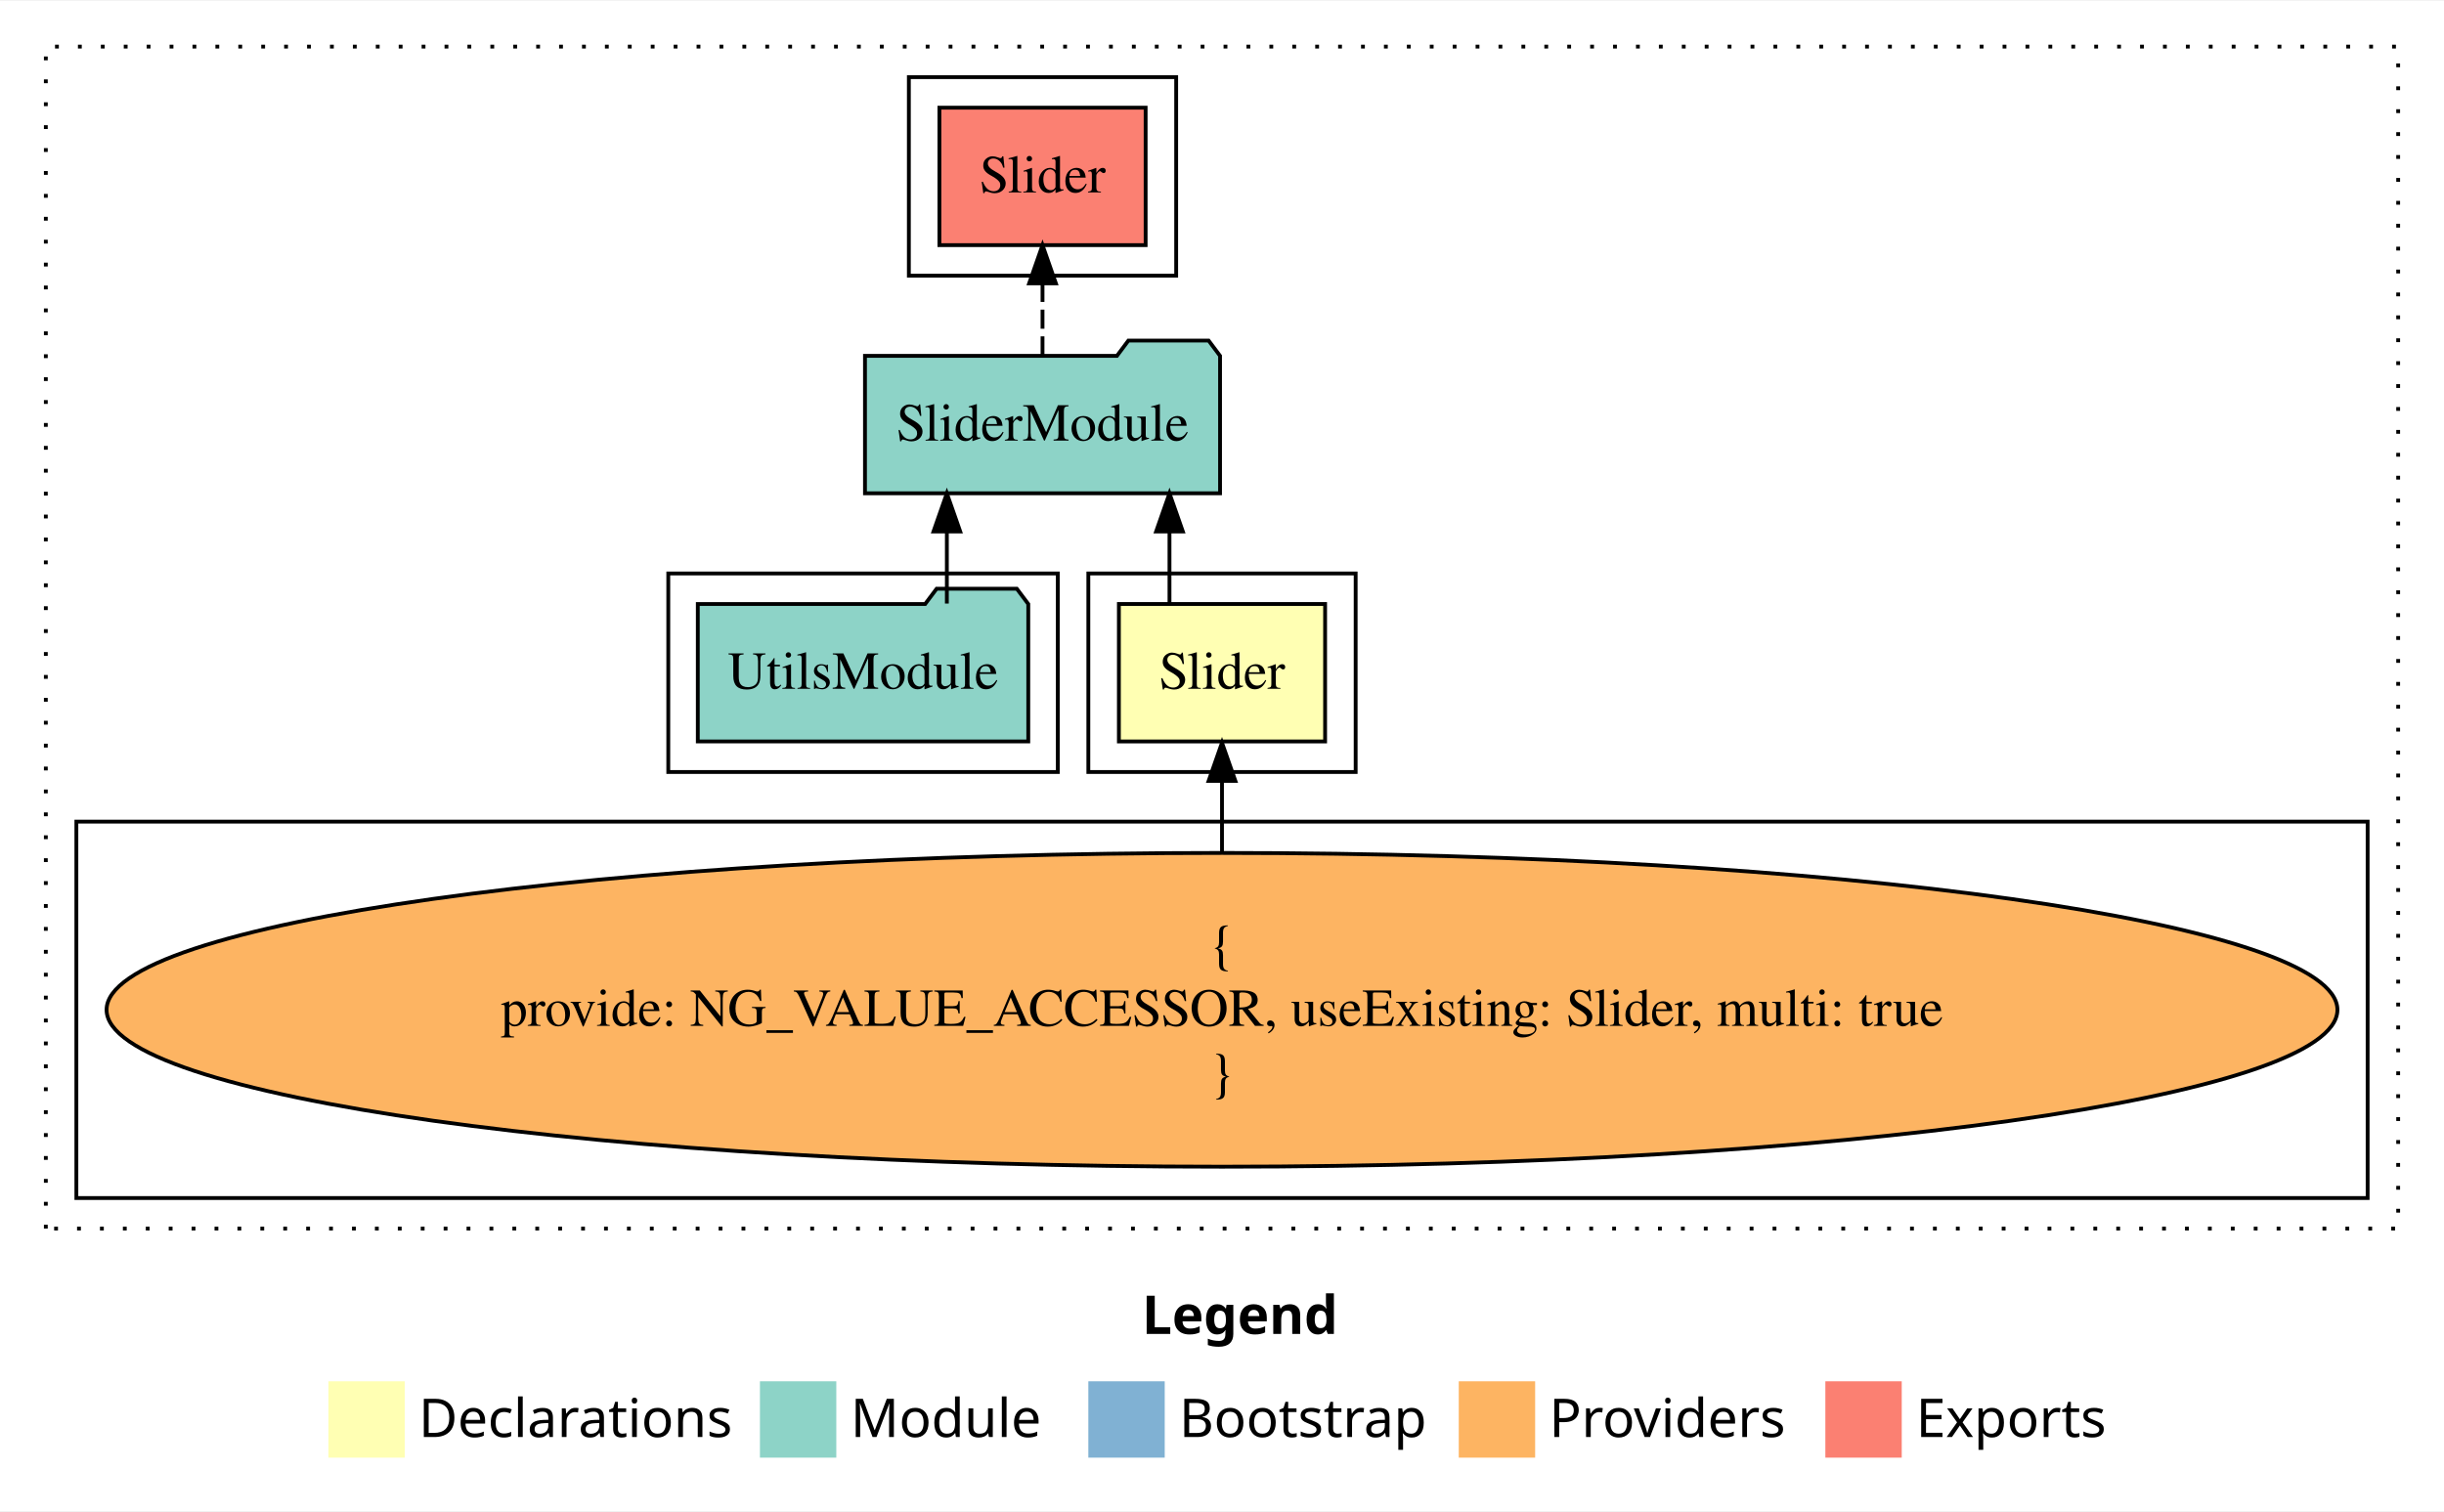
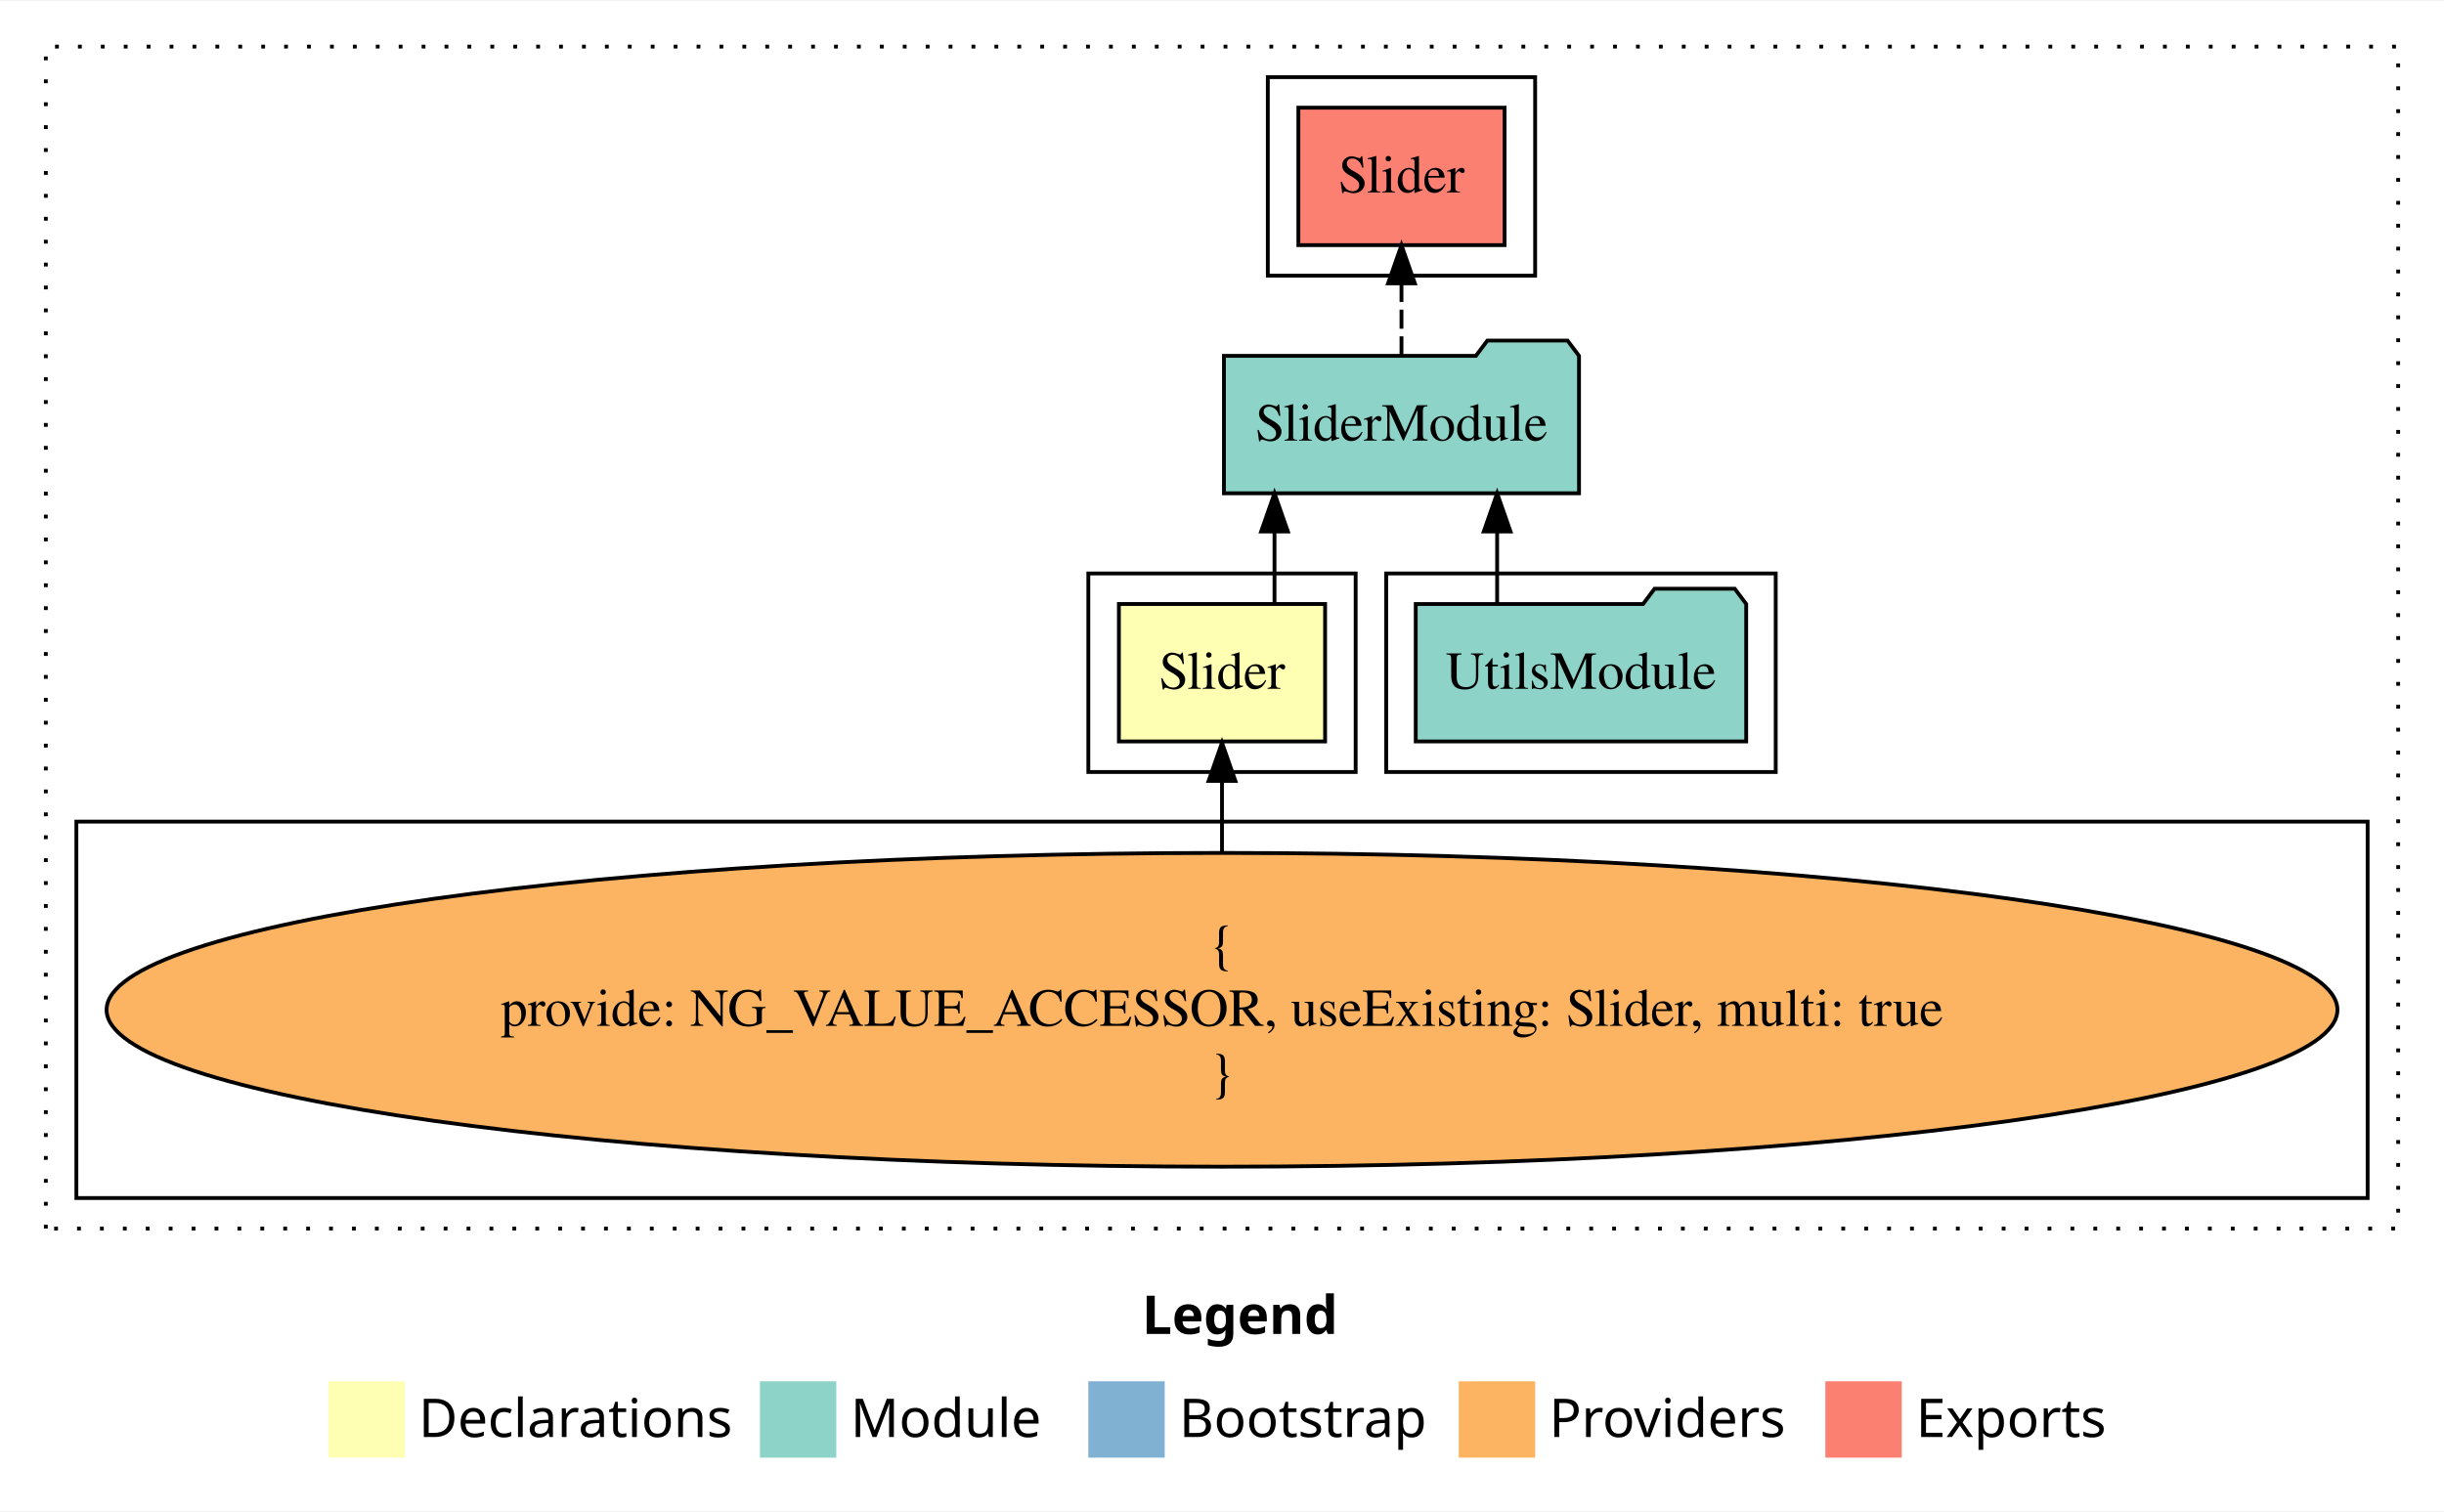
<svg xmlns="http://www.w3.org/2000/svg" width="640pt" height="396pt" viewBox="0.00 0.00 640.00 395.59">
  <g id="graph0" class="graph" transform="scale(1 1) rotate(0) translate(4 391.59)">
    <polygon fill="white" stroke="transparent" points="-4,4 -4,-391.59 636,-391.59 636,4 -4,4" />
    <text text-anchor="start" x="295.01" y="-42.4" font-family="Times-12" font-weight="bold" font-size="14.00">Legend</text>
    <polygon fill="#ffffb3" stroke="transparent" points="82,-10 82,-30 102,-30 102,-10 82,-10" />
    <text text-anchor="start" x="105.63" y="-15.4" font-family="Times-12" font-size="14.00">  Declarations</text>
    <polygon fill="#8dd3c7" stroke="transparent" points="195,-10 195,-30 215,-30 215,-10 195,-10" />
    <text text-anchor="start" x="218.73" y="-15.4" font-family="Times-12" font-size="14.00">  Module</text>
    <polygon fill="#80b1d3" stroke="transparent" points="281,-10 281,-30 301,-30 301,-10 281,-10" />
    <text text-anchor="start" x="304.78" y="-15.4" font-family="Times-12" font-size="14.00">  Bootstrap</text>
    <polygon fill="#fdb462" stroke="transparent" points="378,-10 378,-30 398,-30 398,-10 378,-10" />
    <text text-anchor="start" x="401.67" y="-15.4" font-family="Times-12" font-size="14.00">  Providers</text>
    <polygon fill="#fb8072" stroke="transparent" points="474,-10 474,-30 494,-30 494,-10 474,-10" />
    <text text-anchor="start" x="497.73" y="-15.4" font-family="Times-12" font-size="14.00">  Exports</text>
    <g id="clust1" class="cluster">
      <polygon fill="none" stroke="black" stroke-dasharray="1,5" points="8,-70 8,-379.59 624,-379.59 624,-70 8,-70" />
    </g>
    <g id="clust2" class="cluster">
      <polygon fill="none" stroke="black" points="281,-189.59 281,-241.59 351,-241.59 351,-189.59 281,-189.59" />
    </g>
+     <g id="clust4" class="cluster">
+       <polygon fill="none" stroke="black" points="359,-189.59 359,-241.59 461,-241.59 461,-189.59 359,-189.59" />
+     </g>
    <g id="clust3" class="cluster">
      <polygon fill="none" stroke="black" points="16,-78 16,-176.59 616,-176.59 616,-78 16,-78" />
    </g>
-     <g id="clust4" class="cluster">
-       <polygon fill="none" stroke="black" points="171,-189.59 171,-241.59 273,-241.59 273,-189.59 171,-189.59" />
-     </g>
    <g id="clust5" class="cluster">
-       <polygon fill="none" stroke="black" points="234,-319.59 234,-371.59 304,-371.59 304,-319.59 234,-319.59" />
+       <polygon fill="none" stroke="black" points="328,-319.59 328,-371.59 398,-371.59 398,-319.59 328,-319.59" />
    </g>
    <g id="node1" class="node">
      <polygon fill="#ffffb3" stroke="black" points="343,-233.59 289,-233.59 289,-197.59 343,-197.59 343,-233.59" />
      <text text-anchor="middle" x="316" y="-211.39" font-family="Times,serif" font-size="14.00">Slider</text>
    </g>
    <g id="node2" class="node">
-       <polygon fill="#8dd3c7" stroke="black" points="315.49,-298.59 312.49,-302.59 291.49,-302.59 288.49,-298.59 222.51,-298.59 222.51,-262.59 315.49,-262.59 315.49,-298.59" />
-       <text text-anchor="middle" x="269" y="-276.39" font-family="Times,serif" font-size="14.00">SliderModule</text>
+       <polygon fill="#8dd3c7" stroke="black" points="409.49,-298.59 406.49,-302.59 385.49,-302.59 382.49,-298.59 316.51,-298.59 316.51,-262.59 409.49,-262.59 409.49,-298.59" />
+       <text text-anchor="middle" x="363" y="-276.39" font-family="Times,serif" font-size="14.00">SliderModule</text>
    </g>
    <g id="edge1" class="edge">
-       <path fill="none" stroke="black" d="M302.25,-233.7C302.25,-233.7 302.25,-252.58 302.25,-252.58" />
-       <polygon fill="black" stroke="black" points="298.75,-252.58 302.25,-262.58 305.75,-252.58 298.75,-252.58" />
+       <path fill="none" stroke="black" d="M329.75,-233.7C329.75,-233.7 329.75,-252.58 329.75,-252.58" />
+       <polygon fill="black" stroke="black" points="326.25,-252.58 329.75,-262.58 333.25,-252.58 326.25,-252.58" />
    </g>
    <g id="node5" class="node">
-       <polygon fill="#fb8072" stroke="black" points="296,-363.59 242,-363.59 242,-327.59 296,-327.59 296,-363.59" />
-       <text text-anchor="middle" x="269" y="-341.39" font-family="Times,serif" font-size="14.00">Slider </text>
+       <polygon fill="#fb8072" stroke="black" points="390,-363.59 336,-363.59 336,-327.59 390,-327.59 390,-363.59" />
+       <text text-anchor="middle" x="363" y="-341.39" font-family="Times,serif" font-size="14.00">Slider </text>
    </g>
    <g id="edge4" class="edge">
-       <path fill="none" stroke="black" stroke-dasharray="5,2" d="M269,-298.7C269,-298.7 269,-317.58 269,-317.58" />
-       <polygon fill="black" stroke="black" points="265.5,-317.58 269,-327.58 272.5,-317.58 265.5,-317.58" />
+       <path fill="none" stroke="black" stroke-dasharray="5,2" d="M363,-298.7C363,-298.7 363,-317.58 363,-317.58" />
+       <polygon fill="black" stroke="black" points="359.5,-317.58 363,-327.58 366.5,-317.58 359.5,-317.58" />
    </g>
    <g id="node3" class="node">
      <ellipse fill="#fdb462" stroke="black" cx="316" cy="-127.3" rx="292.09" ry="41.09" />
      <text text-anchor="middle" x="316" y="-139.9" font-family="Times,serif" font-size="14.00">{</text>
      <text text-anchor="middle" x="316" y="-123.1" font-family="Times,serif" font-size="14.00">    provide: NG_VALUE_ACCESSOR, useExisting: Slider, multi: true</text>
      <text text-anchor="middle" x="316" y="-106.3" font-family="Times,serif" font-size="14.00">}</text>
    </g>
    <g id="edge2" class="edge">
      <path fill="none" stroke="black" d="M316,-168.6C316,-168.6 316,-187.26 316,-187.26" />
      <polygon fill="black" stroke="black" points="312.5,-187.26 316,-197.26 319.5,-187.26 312.5,-187.26" />
    </g>
    <g id="node4" class="node">
-       <polygon fill="#8dd3c7" stroke="black" points="265.27,-233.59 262.27,-237.59 241.27,-237.59 238.27,-233.59 178.73,-233.59 178.73,-197.59 265.27,-197.59 265.27,-233.59" />
-       <text text-anchor="middle" x="222" y="-211.39" font-family="Times,serif" font-size="14.00">UtilsModule</text>
+       <polygon fill="#8dd3c7" stroke="black" points="453.27,-233.59 450.27,-237.59 429.27,-237.59 426.27,-233.59 366.73,-233.59 366.73,-197.59 453.27,-197.59 453.27,-233.59" />
+       <text text-anchor="middle" x="410" y="-211.39" font-family="Times,serif" font-size="14.00">UtilsModule</text>
    </g>
    <g id="edge3" class="edge">
-       <path fill="none" stroke="black" d="M243.95,-233.7C243.95,-233.7 243.95,-252.58 243.95,-252.58" />
-       <polygon fill="black" stroke="black" points="240.45,-252.58 243.95,-262.58 247.45,-252.58 240.45,-252.58" />
+       <path fill="none" stroke="black" d="M388.05,-233.7C388.05,-233.7 388.05,-252.58 388.05,-252.58" />
+       <polygon fill="black" stroke="black" points="384.55,-252.58 388.05,-262.58 391.55,-252.58 384.55,-252.58" />
    </g>
  </g>
</svg>
